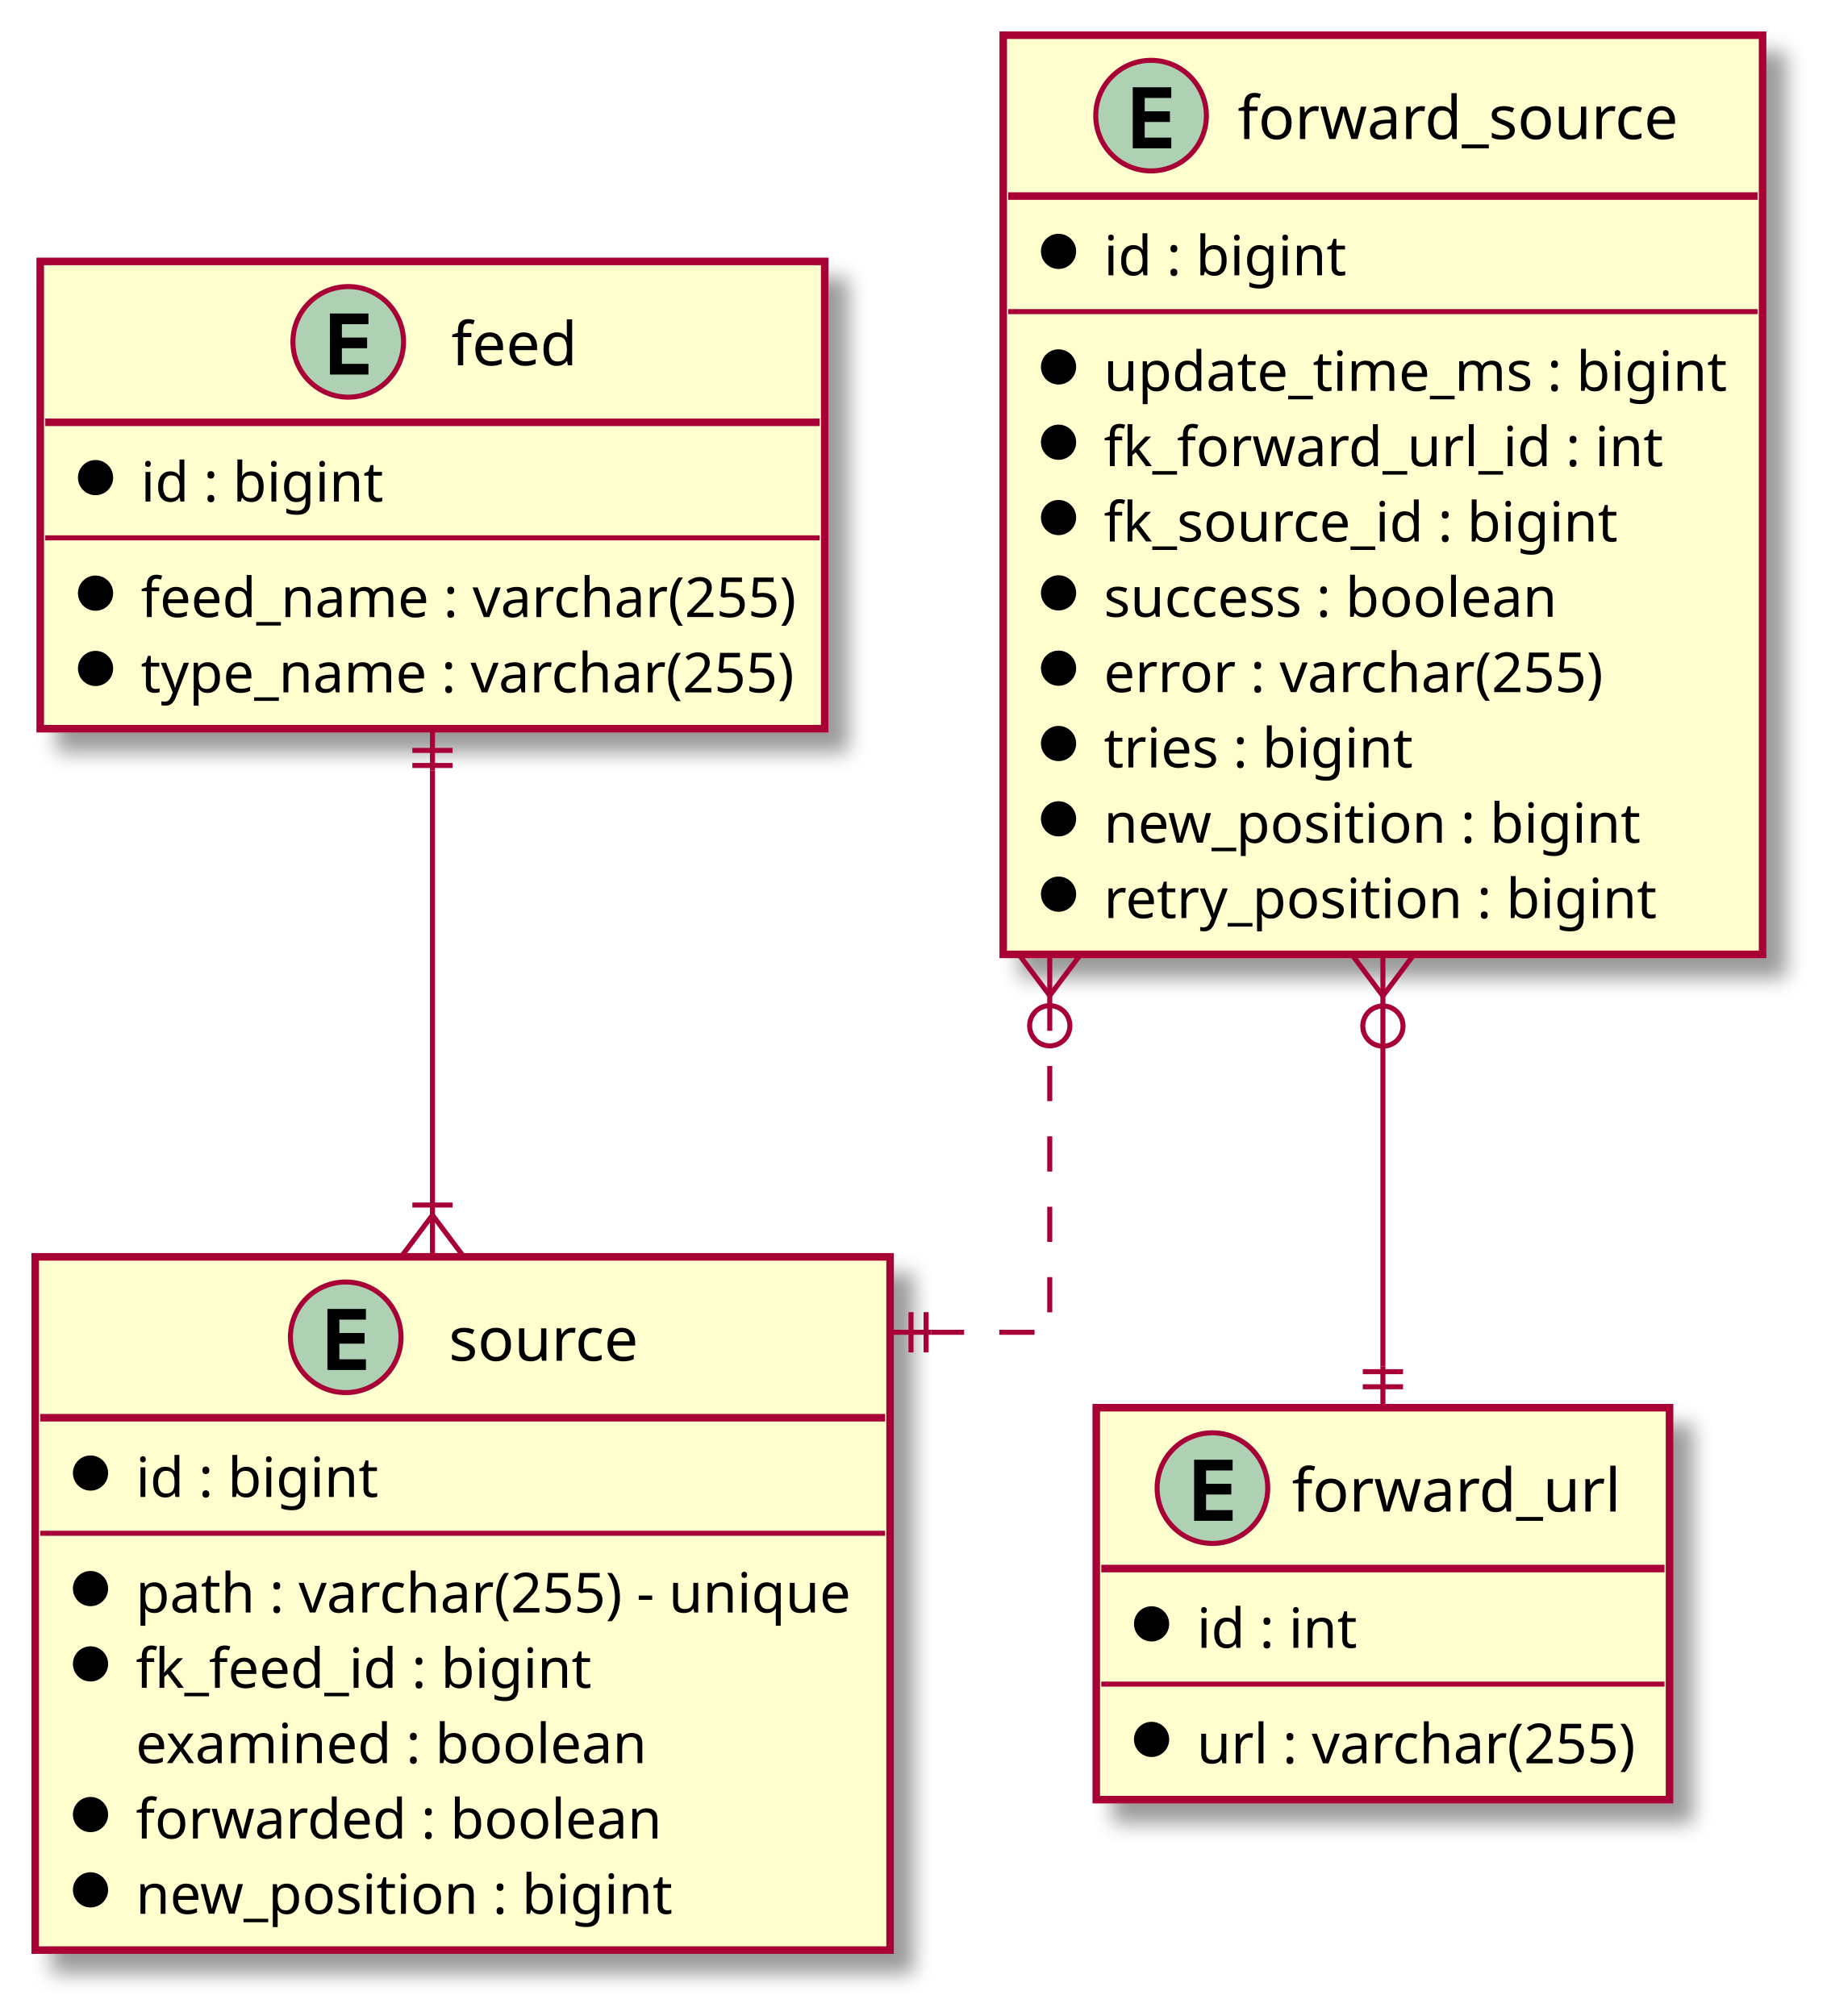
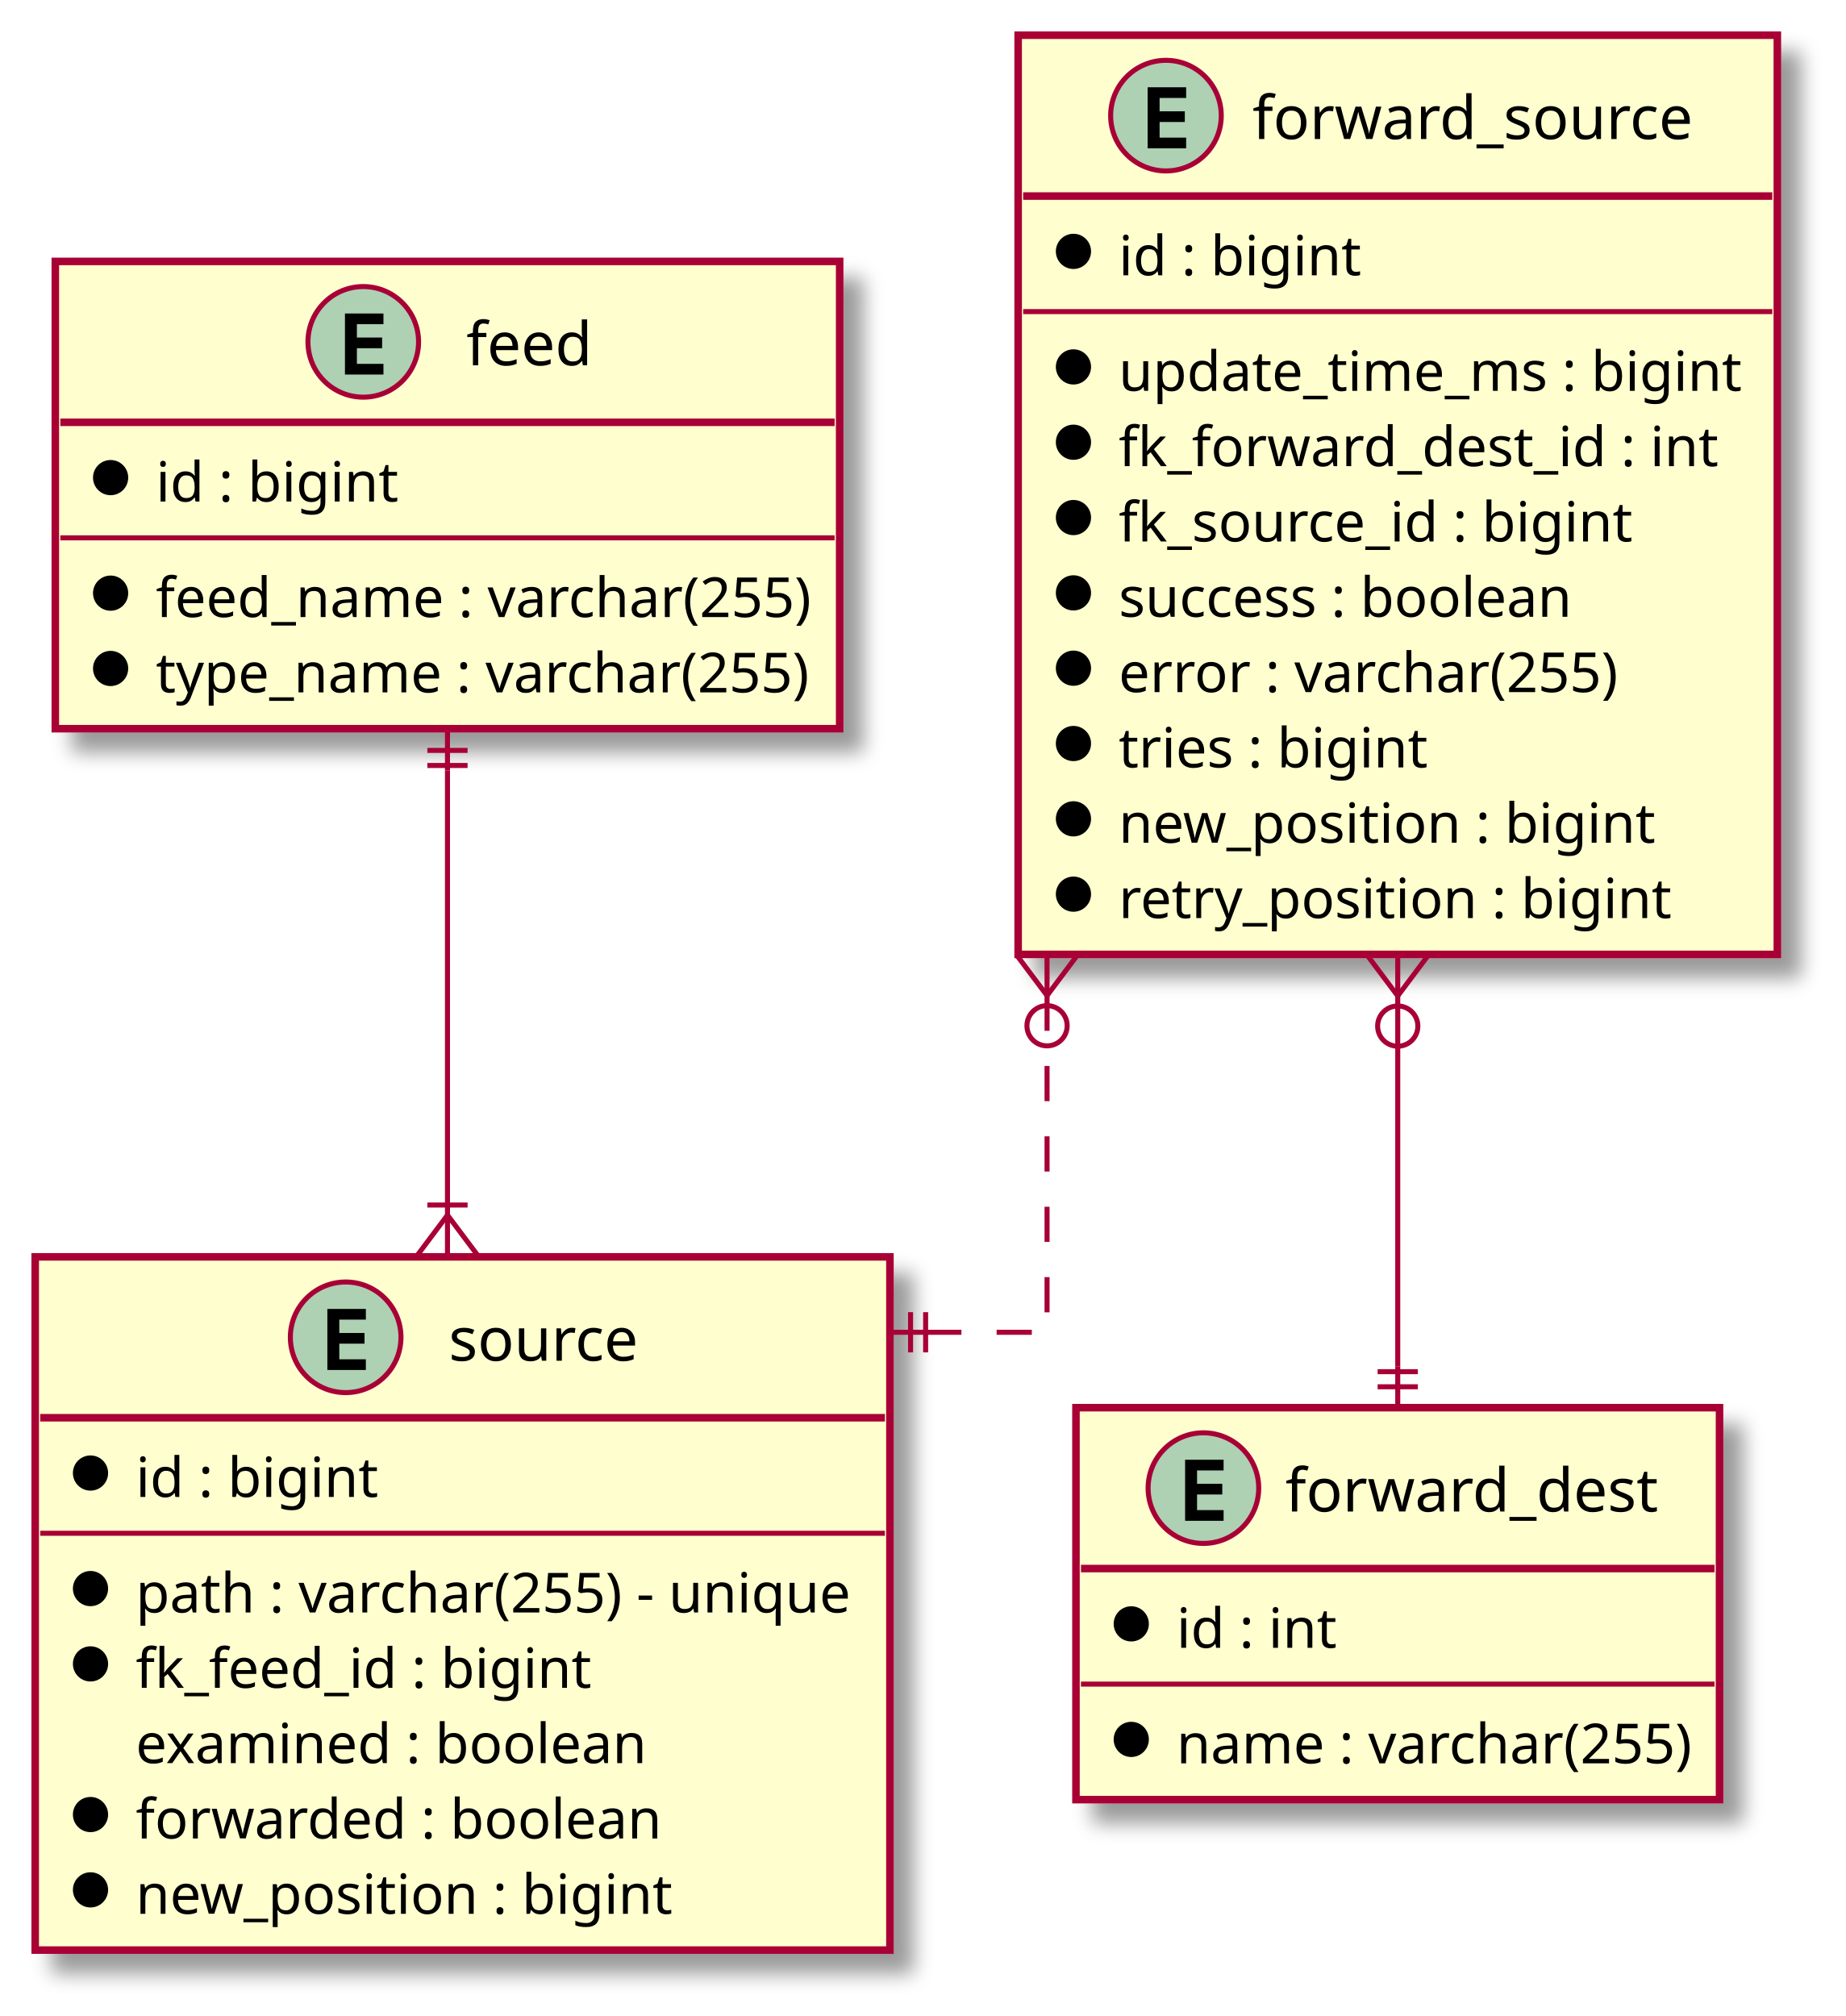
- <svg xmlns="http://www.w3.org/2000/svg" contentScriptType="application/ecmascript" contentStyleType="text/css" height="401px" preserveAspectRatio="none" style="width:364px;height:401px;background:#FFFFFF;" version="1.1" viewBox="0 0 364 401" width="364px" zoomAndPan="magnify">
+ <svg xmlns="http://www.w3.org/2000/svg" contentScriptType="application/ecmascript" contentStyleType="text/css" height="401px" preserveAspectRatio="none" style="width:367px;height:401px;background:#FFFFFF;" version="1.1" viewBox="0 0 367 401" width="367px" zoomAndPan="magnify">
  <defs>
-     <filter height="300%" id="f13nze620oujz6" width="300%" x="-1" y="-1">
+     <filter height="300%" id="fq4htzt6ei6ib" width="300%" x="-1" y="-1">
      <feGaussianBlur result="blurOut" stdDeviation="2.0" />
      <feColorMatrix in="blurOut" result="blurOut2" type="matrix" values="0 0 0 0 0 0 0 0 0 0 0 0 0 0 0 0 0 0 .4 0" />
      <feOffset dx="4.0" dy="4.0" in="blurOut2" result="blurOut3" />
      <feBlend in="SourceGraphic" in2="blurOut3" mode="normal" />
    </filter>
  </defs>
  <g>
-     <rect codeLine="5" fill="#FEFECE" filter="url(#f13nze620oujz6)" height="92.946" id="feed" style="stroke:#A80036;stroke-width:1.5;" width="156" x="8" y="52" />
-     <ellipse cx="69.25" cy="68" fill="#ADD1B2" rx="11" ry="11" style="stroke:#A80036;stroke-width:1.0;" />
-     <path d="M65.609,74.5 L65.609,62.359 L73.266,62.359 L73.266,64.484 L67.984,64.484 L67.984,67.141 L73,67.141 L73,69.266 L67.984,69.266 L67.984,72.375 L73.266,72.375 L73.266,74.5 L65.609,74.5 Z " fill="#000000" />
-     <text fill="#000000" font-family="sans-serif" font-size="12" lengthAdjust="spacing" textLength="25" x="89.75" y="72.656">feed</text>
-     <line style="stroke:#A80036;stroke-width:1.5;" x1="9" x2="163" y1="84" y2="84" />
-     <ellipse cx="19" cy="95" fill="#000000" rx="3" ry="3" style="stroke:#000000;stroke-width:1.0;" />
-     <text fill="#000000" font-family="sans-serif" font-size="11" lengthAdjust="spacing" textLength="50" x="28" y="99.759">id : bigint</text>
-     <line style="stroke:#A80036;stroke-width:1.0;" x1="9" x2="163" y1="106.982" y2="106.982" />
-     <ellipse cx="19" cy="117.982" fill="#000000" rx="3" ry="3" style="stroke:#000000;stroke-width:1.0;" />
-     <text fill="#000000" font-family="sans-serif" font-size="11" lengthAdjust="spacing" textLength="130" x="28" y="122.741">feed_name : varchar(255)</text>
-     <ellipse cx="19" cy="132.964" fill="#000000" rx="3" ry="3" style="stroke:#000000;stroke-width:1.0;" />
-     <text fill="#000000" font-family="sans-serif" font-size="11" lengthAdjust="spacing" textLength="130" x="28" y="137.723">type_name : varchar(255)</text>
-     <rect codeLine="12" fill="#FEFECE" filter="url(#f13nze620oujz6)" height="137.891" id="source" style="stroke:#A80036;stroke-width:1.5;" width="170" x="7" y="250" />
+     <rect codeLine="5" fill="#FEFECE" filter="url(#fq4htzt6ei6ib)" height="92.946" id="feed" style="stroke:#A80036;stroke-width:1.5;" width="156" x="11" y="52" />
+     <ellipse cx="72.25" cy="68" fill="#ADD1B2" rx="11" ry="11" style="stroke:#A80036;stroke-width:1.0;" />
+     <path d="M68.609,74.5 L68.609,62.359 L76.266,62.359 L76.266,64.484 L70.984,64.484 L70.984,67.141 L76,67.141 L76,69.266 L70.984,69.266 L70.984,72.375 L76.266,72.375 L76.266,74.5 L68.609,74.5 Z " fill="#000000" />
+     <text fill="#000000" font-family="sans-serif" font-size="12" lengthAdjust="spacing" textLength="25" x="92.75" y="72.656">feed</text>
+     <line style="stroke:#A80036;stroke-width:1.5;" x1="12" x2="166" y1="84" y2="84" />
+     <ellipse cx="22" cy="95" fill="#000000" rx="3" ry="3" style="stroke:#000000;stroke-width:1.0;" />
+     <text fill="#000000" font-family="sans-serif" font-size="11" lengthAdjust="spacing" textLength="50" x="31" y="99.759">id : bigint</text>
+     <line style="stroke:#A80036;stroke-width:1.0;" x1="12" x2="166" y1="106.982" y2="106.982" />
+     <ellipse cx="22" cy="117.982" fill="#000000" rx="3" ry="3" style="stroke:#000000;stroke-width:1.0;" />
+     <text fill="#000000" font-family="sans-serif" font-size="11" lengthAdjust="spacing" textLength="130" x="31" y="122.741">feed_name : varchar(255)</text>
+     <ellipse cx="22" cy="132.964" fill="#000000" rx="3" ry="3" style="stroke:#000000;stroke-width:1.0;" />
+     <text fill="#000000" font-family="sans-serif" font-size="11" lengthAdjust="spacing" textLength="130" x="31" y="137.723">type_name : varchar(255)</text>
+     <rect codeLine="12" fill="#FEFECE" filter="url(#fq4htzt6ei6ib)" height="137.891" id="source" style="stroke:#A80036;stroke-width:1.5;" width="170" x="7" y="250" />
    <ellipse cx="68.75" cy="266" fill="#ADD1B2" rx="11" ry="11" style="stroke:#A80036;stroke-width:1.0;" />
    <path d="M65.109,272.5 L65.109,260.359 L72.766,260.359 L72.766,262.484 L67.484,262.484 L67.484,265.141 L72.5,265.141 L72.5,267.266 L67.484,267.266 L67.484,270.375 L72.766,270.375 L72.766,272.5 L65.109,272.5 Z " fill="#000000" />
    <text fill="#000000" font-family="sans-serif" font-size="12" lengthAdjust="spacing" textLength="38" x="89.25" y="270.656">source</text>
    <line style="stroke:#A80036;stroke-width:1.5;" x1="8" x2="176" y1="282" y2="282" />
    <ellipse cx="18" cy="293" fill="#000000" rx="3" ry="3" style="stroke:#000000;stroke-width:1.0;" />
    <text fill="#000000" font-family="sans-serif" font-size="11" lengthAdjust="spacing" textLength="50" x="27" y="297.759">id : bigint</text>
    <line style="stroke:#A80036;stroke-width:1.0;" x1="8" x2="176" y1="304.982" y2="304.982" />
    <ellipse cx="18" cy="315.982" fill="#000000" rx="3" ry="3" style="stroke:#000000;stroke-width:1.0;" />
    <text fill="#000000" font-family="sans-serif" font-size="11" lengthAdjust="spacing" textLength="144" x="27" y="320.741">path : varchar(255) - unique</text>
    <ellipse cx="18" cy="330.964" fill="#000000" rx="3" ry="3" style="stroke:#000000;stroke-width:1.0;" />
    <text fill="#000000" font-family="sans-serif" font-size="11" lengthAdjust="spacing" textLength="93" x="27" y="335.723">fk_feed_id : bigint</text>
    <text fill="#000000" font-family="sans-serif" font-size="11" lengthAdjust="spacing" textLength="103" x="27" y="350.705">examined : boolean</text>
    <ellipse cx="18" cy="360.928" fill="#000000" rx="3" ry="3" style="stroke:#000000;stroke-width:1.0;" />
    <text fill="#000000" font-family="sans-serif" font-size="11" lengthAdjust="spacing" textLength="108" x="27" y="365.687">forwarded : boolean</text>
    <ellipse cx="18" cy="375.909" fill="#000000" rx="3" ry="3" style="stroke:#000000;stroke-width:1.0;" />
    <text fill="#000000" font-family="sans-serif" font-size="11" lengthAdjust="spacing" textLength="110" x="27" y="380.668">new_position : bigint</text>
-     <rect codeLine="22" fill="#FEFECE" filter="url(#f13nze620oujz6)" height="77.964" id="forward_url" style="stroke:#A80036;stroke-width:1.5;" width="114" x="218" y="280" />
-     <ellipse cx="241.1" cy="296" fill="#ADD1B2" rx="11" ry="11" style="stroke:#A80036;stroke-width:1.0;" />
-     <path d="M237.459,302.5 L237.459,290.359 L245.116,290.359 L245.116,292.484 L239.834,292.484 L239.834,295.141 L244.85,295.141 L244.85,297.266 L239.834,297.266 L239.834,300.375 L245.116,300.375 L245.116,302.5 L237.459,302.5 Z " fill="#000000" />
-     <text fill="#000000" font-family="sans-serif" font-size="12" lengthAdjust="spacing" textLength="64" x="256.9" y="300.656">forward_url</text>
-     <line style="stroke:#A80036;stroke-width:1.5;" x1="219" x2="331" y1="312" y2="312" />
-     <ellipse cx="229" cy="323" fill="#000000" rx="3" ry="3" style="stroke:#000000;stroke-width:1.0;" />
-     <text fill="#000000" font-family="sans-serif" font-size="11" lengthAdjust="spacing" textLength="33" x="238" y="327.759">id : int</text>
-     <line style="stroke:#A80036;stroke-width:1.0;" x1="219" x2="331" y1="334.982" y2="334.982" />
-     <ellipse cx="229" cy="345.982" fill="#000000" rx="3" ry="3" style="stroke:#000000;stroke-width:1.0;" />
-     <text fill="#000000" font-family="sans-serif" font-size="11" lengthAdjust="spacing" textLength="88" x="238" y="350.741">url : varchar(255)</text>
-     <rect codeLine="28" fill="#FEFECE" filter="url(#f13nze620oujz6)" height="182.837" id="forward_source" style="stroke:#A80036;stroke-width:1.5;" width="151" x="199.5" y="7" />
-     <ellipse cx="228.9" cy="23" fill="#ADD1B2" rx="11" ry="11" style="stroke:#A80036;stroke-width:1.0;" />
-     <path d="M225.259,29.5 L225.259,17.359 L232.916,17.359 L232.916,19.484 L227.634,19.484 L227.634,22.141 L232.65,22.141 L232.65,24.266 L227.634,24.266 L227.634,27.375 L232.916,27.375 L232.916,29.5 L225.259,29.5 Z " fill="#000000" />
-     <text fill="#000000" font-family="sans-serif" font-size="12" lengthAdjust="spacing" textLength="87" x="246.1" y="27.656">forward_source</text>
-     <line style="stroke:#A80036;stroke-width:1.5;" x1="200.5" x2="349.5" y1="39" y2="39" />
-     <ellipse cx="210.5" cy="50" fill="#000000" rx="3" ry="3" style="stroke:#000000;stroke-width:1.0;" />
-     <text fill="#000000" font-family="sans-serif" font-size="11" lengthAdjust="spacing" textLength="50" x="219.5" y="54.759">id : bigint</text>
-     <line style="stroke:#A80036;stroke-width:1.0;" x1="200.5" x2="349.5" y1="61.982" y2="61.982" />
-     <ellipse cx="210.5" cy="72.982" fill="#000000" rx="3" ry="3" style="stroke:#000000;stroke-width:1.0;" />
-     <text fill="#000000" font-family="sans-serif" font-size="11" lengthAdjust="spacing" textLength="125" x="219.5" y="77.741">update_time_ms : bigint</text>
-     <ellipse cx="210.5" cy="87.964" fill="#000000" rx="3" ry="3" style="stroke:#000000;stroke-width:1.0;" />
-     <text fill="#000000" font-family="sans-serif" font-size="11" lengthAdjust="spacing" textLength="116" x="219.5" y="92.723">fk_forward_url_id : int</text>
-     <ellipse cx="210.5" cy="102.946" fill="#000000" rx="3" ry="3" style="stroke:#000000;stroke-width:1.0;" />
-     <text fill="#000000" font-family="sans-serif" font-size="11" lengthAdjust="spacing" textLength="105" x="219.5" y="107.705">fk_source_id : bigint</text>
-     <ellipse cx="210.5" cy="117.928" fill="#000000" rx="3" ry="3" style="stroke:#000000;stroke-width:1.0;" />
-     <text fill="#000000" font-family="sans-serif" font-size="11" lengthAdjust="spacing" textLength="90" x="219.5" y="122.686">success : boolean</text>
-     <ellipse cx="210.5" cy="132.909" fill="#000000" rx="3" ry="3" style="stroke:#000000;stroke-width:1.0;" />
-     <text fill="#000000" font-family="sans-serif" font-size="11" lengthAdjust="spacing" textLength="101" x="219.5" y="137.668">error : varchar(255)</text>
-     <ellipse cx="210.5" cy="147.891" fill="#000000" rx="3" ry="3" style="stroke:#000000;stroke-width:1.0;" />
-     <text fill="#000000" font-family="sans-serif" font-size="11" lengthAdjust="spacing" textLength="63" x="219.5" y="152.65">tries : bigint</text>
-     <ellipse cx="210.5" cy="162.873" fill="#000000" rx="3" ry="3" style="stroke:#000000;stroke-width:1.0;" />
-     <text fill="#000000" font-family="sans-serif" font-size="11" lengthAdjust="spacing" textLength="110" x="219.5" y="167.632">new_position : bigint</text>
-     <ellipse cx="210.5" cy="177.855" fill="#000000" rx="3" ry="3" style="stroke:#000000;stroke-width:1.0;" />
-     <text fill="#000000" font-family="sans-serif" font-size="11" lengthAdjust="spacing" textLength="114" x="219.5" y="182.614">retry_position : bigint</text>
-     <path codeLine="41" d="M86,153.26 C86,153.26 86,241.69 86,241.69 " fill="none" id="feed-source" style="stroke:#A80036;stroke-width:1.0;" />
-     <line style="stroke:#A80036;stroke-width:1.0;" x1="86" x2="92" y1="241.69" y2="249.69" />
-     <line style="stroke:#A80036;stroke-width:1.0;" x1="86" x2="80" y1="241.69" y2="249.69" />
-     <line style="stroke:#A80036;stroke-width:1.0;" x1="86" x2="86" y1="241.69" y2="249.69" />
-     <line style="stroke:#A80036;stroke-width:1.0;" x1="90" x2="82" y1="239.69" y2="239.69" />
-     <line style="stroke:#A80036;stroke-width:1.0;" x1="82" x2="90" y1="149.26" y2="149.26" />
-     <line style="stroke:#A80036;stroke-width:1.0;" x1="82" x2="90" y1="152.26" y2="152.26" />
-     <line style="stroke:#A80036;stroke-width:1.0;" x1="86" x2="86" y1="153.26" y2="145.26" />
-     <path codeLine="43" d="M275,198.1 C275,198.1 275,271.84 275,271.84 " fill="none" id="forward_source-forward_url" style="stroke:#A80036;stroke-width:1.0;" />
-     <line style="stroke:#A80036;stroke-width:1.0;" x1="279" x2="271" y1="275.84" y2="275.84" />
-     <line style="stroke:#A80036;stroke-width:1.0;" x1="279" x2="271" y1="272.84" y2="272.84" />
-     <line style="stroke:#A80036;stroke-width:1.0;" x1="275" x2="275" y1="271.84" y2="279.84" />
-     <line style="stroke:#A80036;stroke-width:1.0;" x1="275" x2="269" y1="198.1" y2="190.1" />
-     <line style="stroke:#A80036;stroke-width:1.0;" x1="275" x2="281" y1="198.1" y2="190.1" />
-     <line style="stroke:#A80036;stroke-width:1.0;" x1="275" x2="275" y1="198.1" y2="190.1" />
-     <ellipse cx="275" cy="204.1" rx="4" ry="4" style="stroke:#A80036;stroke-width:1.0;fill:none;" />
-     <path codeLine="44" d="M208.75,198.03 C208.75,198.03 208.75,265 208.75,265 C208.75,265 185.16,265 185.16,265 " fill="none" id="forward_source-source" style="stroke:#A80036;stroke-width:1.0;stroke-dasharray:7.0,7.0;" />
-     <line style="stroke:#A80036;stroke-width:1.0;" x1="181.16" x2="181.16" y1="269" y2="261" />
-     <line style="stroke:#A80036;stroke-width:1.0;" x1="184.16" x2="184.16" y1="269" y2="261" />
-     <line style="stroke:#A80036;stroke-width:1.0;" x1="185.16" x2="177.16" y1="265" y2="265" />
-     <line style="stroke:#A80036;stroke-width:1.0;" x1="208.75" x2="202.75" y1="198.03" y2="190.03" />
-     <line style="stroke:#A80036;stroke-width:1.0;" x1="208.75" x2="214.75" y1="198.03" y2="190.03" />
-     <line style="stroke:#A80036;stroke-width:1.0;" x1="208.75" x2="208.75" y1="198.03" y2="190.03" />
-     <ellipse cx="208.75" cy="204.03" rx="4" ry="4" style="stroke:#A80036;stroke-width:1.0;fill:none;" />
+     <rect codeLine="22" fill="#FEFECE" filter="url(#fq4htzt6ei6ib)" height="77.964" id="forward_dest" style="stroke:#A80036;stroke-width:1.5;" width="128" x="214" y="280" />
+     <ellipse cx="239.35" cy="296" fill="#ADD1B2" rx="11" ry="11" style="stroke:#A80036;stroke-width:1.0;" />
+     <path d="M235.709,302.5 L235.709,290.359 L243.366,290.359 L243.366,292.484 L238.084,292.484 L238.084,295.141 L243.1,295.141 L243.1,297.266 L238.084,297.266 L238.084,300.375 L243.366,300.375 L243.366,302.5 L235.709,302.5 Z " fill="#000000" />
+     <text fill="#000000" font-family="sans-serif" font-size="12" lengthAdjust="spacing" textLength="73" x="255.65" y="300.656">forward_dest</text>
+     <line style="stroke:#A80036;stroke-width:1.5;" x1="215" x2="341" y1="312" y2="312" />
+     <ellipse cx="225" cy="323" fill="#000000" rx="3" ry="3" style="stroke:#000000;stroke-width:1.0;" />
+     <text fill="#000000" font-family="sans-serif" font-size="11" lengthAdjust="spacing" textLength="33" x="234" y="327.759">id : int</text>
+     <line style="stroke:#A80036;stroke-width:1.0;" x1="215" x2="341" y1="334.982" y2="334.982" />
+     <ellipse cx="225" cy="345.982" fill="#000000" rx="3" ry="3" style="stroke:#000000;stroke-width:1.0;" />
+     <text fill="#000000" font-family="sans-serif" font-size="11" lengthAdjust="spacing" textLength="102" x="234" y="350.741">name : varchar(255)</text>
+     <rect codeLine="28" fill="#FEFECE" filter="url(#fq4htzt6ei6ib)" height="182.837" id="forward_source" style="stroke:#A80036;stroke-width:1.5;" width="151" x="202.5" y="7" />
+     <ellipse cx="231.9" cy="23" fill="#ADD1B2" rx="11" ry="11" style="stroke:#A80036;stroke-width:1.0;" />
+     <path d="M228.259,29.5 L228.259,17.359 L235.916,17.359 L235.916,19.484 L230.634,19.484 L230.634,22.141 L235.65,22.141 L235.65,24.266 L230.634,24.266 L230.634,27.375 L235.916,27.375 L235.916,29.5 L228.259,29.5 Z " fill="#000000" />
+     <text fill="#000000" font-family="sans-serif" font-size="12" lengthAdjust="spacing" textLength="87" x="249.1" y="27.656">forward_source</text>
+     <line style="stroke:#A80036;stroke-width:1.5;" x1="203.5" x2="352.5" y1="39" y2="39" />
+     <ellipse cx="213.5" cy="50" fill="#000000" rx="3" ry="3" style="stroke:#000000;stroke-width:1.0;" />
+     <text fill="#000000" font-family="sans-serif" font-size="11" lengthAdjust="spacing" textLength="50" x="222.5" y="54.759">id : bigint</text>
+     <line style="stroke:#A80036;stroke-width:1.0;" x1="203.5" x2="352.5" y1="61.982" y2="61.982" />
+     <ellipse cx="213.5" cy="72.982" fill="#000000" rx="3" ry="3" style="stroke:#000000;stroke-width:1.0;" />
+     <text fill="#000000" font-family="sans-serif" font-size="11" lengthAdjust="spacing" textLength="125" x="222.5" y="77.741">update_time_ms : bigint</text>
+     <ellipse cx="213.5" cy="87.964" fill="#000000" rx="3" ry="3" style="stroke:#000000;stroke-width:1.0;" />
+     <text fill="#000000" font-family="sans-serif" font-size="11" lengthAdjust="spacing" textLength="123" x="222.5" y="92.723">fk_forward_dest_id : int</text>
+     <ellipse cx="213.5" cy="102.946" fill="#000000" rx="3" ry="3" style="stroke:#000000;stroke-width:1.0;" />
+     <text fill="#000000" font-family="sans-serif" font-size="11" lengthAdjust="spacing" textLength="105" x="222.5" y="107.705">fk_source_id : bigint</text>
+     <ellipse cx="213.5" cy="117.928" fill="#000000" rx="3" ry="3" style="stroke:#000000;stroke-width:1.0;" />
+     <text fill="#000000" font-family="sans-serif" font-size="11" lengthAdjust="spacing" textLength="90" x="222.5" y="122.686">success : boolean</text>
+     <ellipse cx="213.5" cy="132.909" fill="#000000" rx="3" ry="3" style="stroke:#000000;stroke-width:1.0;" />
+     <text fill="#000000" font-family="sans-serif" font-size="11" lengthAdjust="spacing" textLength="101" x="222.5" y="137.668">error : varchar(255)</text>
+     <ellipse cx="213.5" cy="147.891" fill="#000000" rx="3" ry="3" style="stroke:#000000;stroke-width:1.0;" />
+     <text fill="#000000" font-family="sans-serif" font-size="11" lengthAdjust="spacing" textLength="63" x="222.5" y="152.65">tries : bigint</text>
+     <ellipse cx="213.5" cy="162.873" fill="#000000" rx="3" ry="3" style="stroke:#000000;stroke-width:1.0;" />
+     <text fill="#000000" font-family="sans-serif" font-size="11" lengthAdjust="spacing" textLength="110" x="222.5" y="167.632">new_position : bigint</text>
+     <ellipse cx="213.5" cy="177.855" fill="#000000" rx="3" ry="3" style="stroke:#000000;stroke-width:1.0;" />
+     <text fill="#000000" font-family="sans-serif" font-size="11" lengthAdjust="spacing" textLength="114" x="222.5" y="182.614">retry_position : bigint</text>
+     <path codeLine="41" d="M89,153.26 C89,153.26 89,241.69 89,241.69 " fill="none" id="feed-source" style="stroke:#A80036;stroke-width:1.0;" />
+     <line style="stroke:#A80036;stroke-width:1.0;" x1="89" x2="95" y1="241.69" y2="249.69" />
+     <line style="stroke:#A80036;stroke-width:1.0;" x1="89" x2="83" y1="241.69" y2="249.69" />
+     <line style="stroke:#A80036;stroke-width:1.0;" x1="89" x2="89" y1="241.69" y2="249.69" />
+     <line style="stroke:#A80036;stroke-width:1.0;" x1="93" x2="85" y1="239.69" y2="239.69" />
+     <line style="stroke:#A80036;stroke-width:1.0;" x1="85" x2="93" y1="149.26" y2="149.26" />
+     <line style="stroke:#A80036;stroke-width:1.0;" x1="85" x2="93" y1="152.26" y2="152.26" />
+     <line style="stroke:#A80036;stroke-width:1.0;" x1="89" x2="89" y1="153.26" y2="145.26" />
+     <path codeLine="43" d="M278,198.1 C278,198.1 278,271.84 278,271.84 " fill="none" id="forward_source-forward_dest" style="stroke:#A80036;stroke-width:1.0;" />
+     <line style="stroke:#A80036;stroke-width:1.0;" x1="282" x2="274" y1="275.84" y2="275.84" />
+     <line style="stroke:#A80036;stroke-width:1.0;" x1="282" x2="274" y1="272.84" y2="272.84" />
+     <line style="stroke:#A80036;stroke-width:1.0;" x1="278" x2="278" y1="271.84" y2="279.84" />
+     <line style="stroke:#A80036;stroke-width:1.0;" x1="278" x2="272" y1="198.1" y2="190.1" />
+     <line style="stroke:#A80036;stroke-width:1.0;" x1="278" x2="284" y1="198.1" y2="190.1" />
+     <line style="stroke:#A80036;stroke-width:1.0;" x1="278" x2="278" y1="198.1" y2="190.1" />
+     <ellipse cx="278" cy="204.1" rx="4" ry="4" style="stroke:#A80036;stroke-width:1.0;fill:none;" />
+     <path codeLine="44" d="M208.25,198.03 C208.25,198.03 208.25,265 208.25,265 C208.25,265 185.1,265 185.1,265 " fill="none" id="forward_source-source" style="stroke:#A80036;stroke-width:1.0;stroke-dasharray:7.0,7.0;" />
+     <line style="stroke:#A80036;stroke-width:1.0;" x1="181.1" x2="181.1" y1="269" y2="261" />
+     <line style="stroke:#A80036;stroke-width:1.0;" x1="184.1" x2="184.1" y1="269" y2="261" />
+     <line style="stroke:#A80036;stroke-width:1.0;" x1="185.1" x2="177.1" y1="265" y2="265" />
+     <line style="stroke:#A80036;stroke-width:1.0;" x1="208.25" x2="202.25" y1="198.03" y2="190.03" />
+     <line style="stroke:#A80036;stroke-width:1.0;" x1="208.25" x2="214.25" y1="198.03" y2="190.03" />
+     <line style="stroke:#A80036;stroke-width:1.0;" x1="208.25" x2="208.25" y1="198.03" y2="190.03" />
+     <ellipse cx="208.25" cy="204.03" rx="4" ry="4" style="stroke:#A80036;stroke-width:1.0;fill:none;" />
  </g>
</svg>
